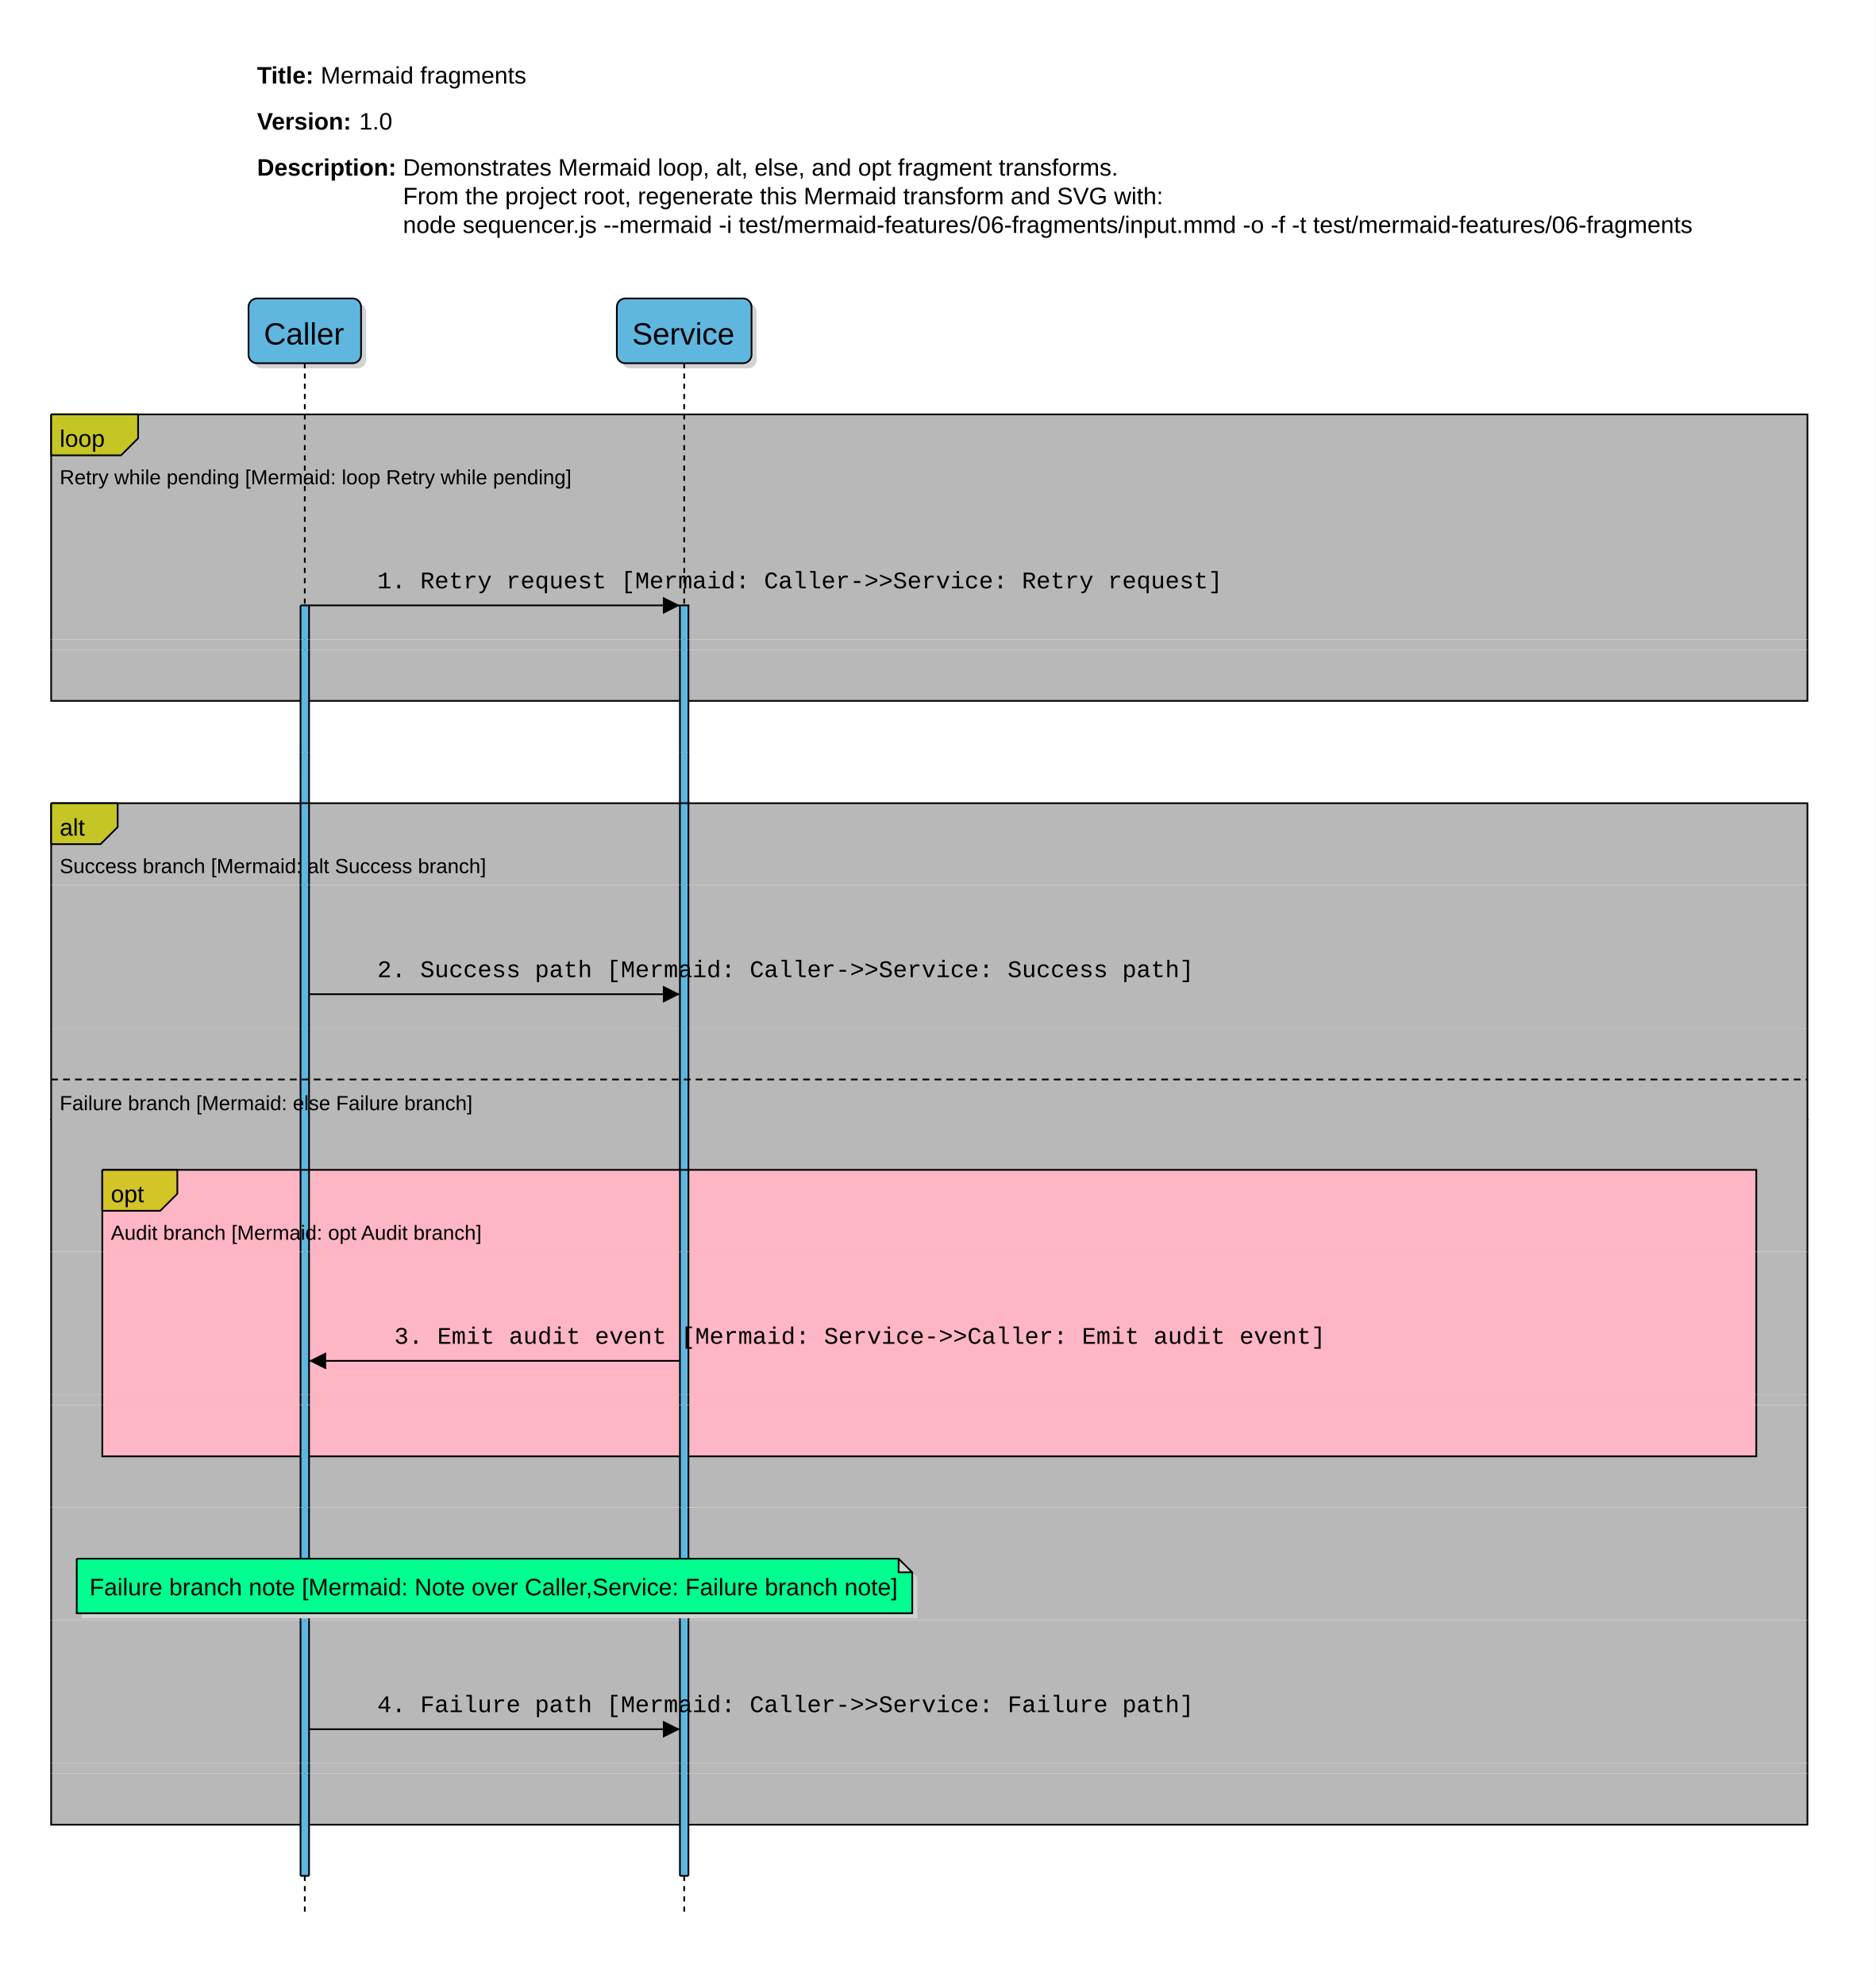
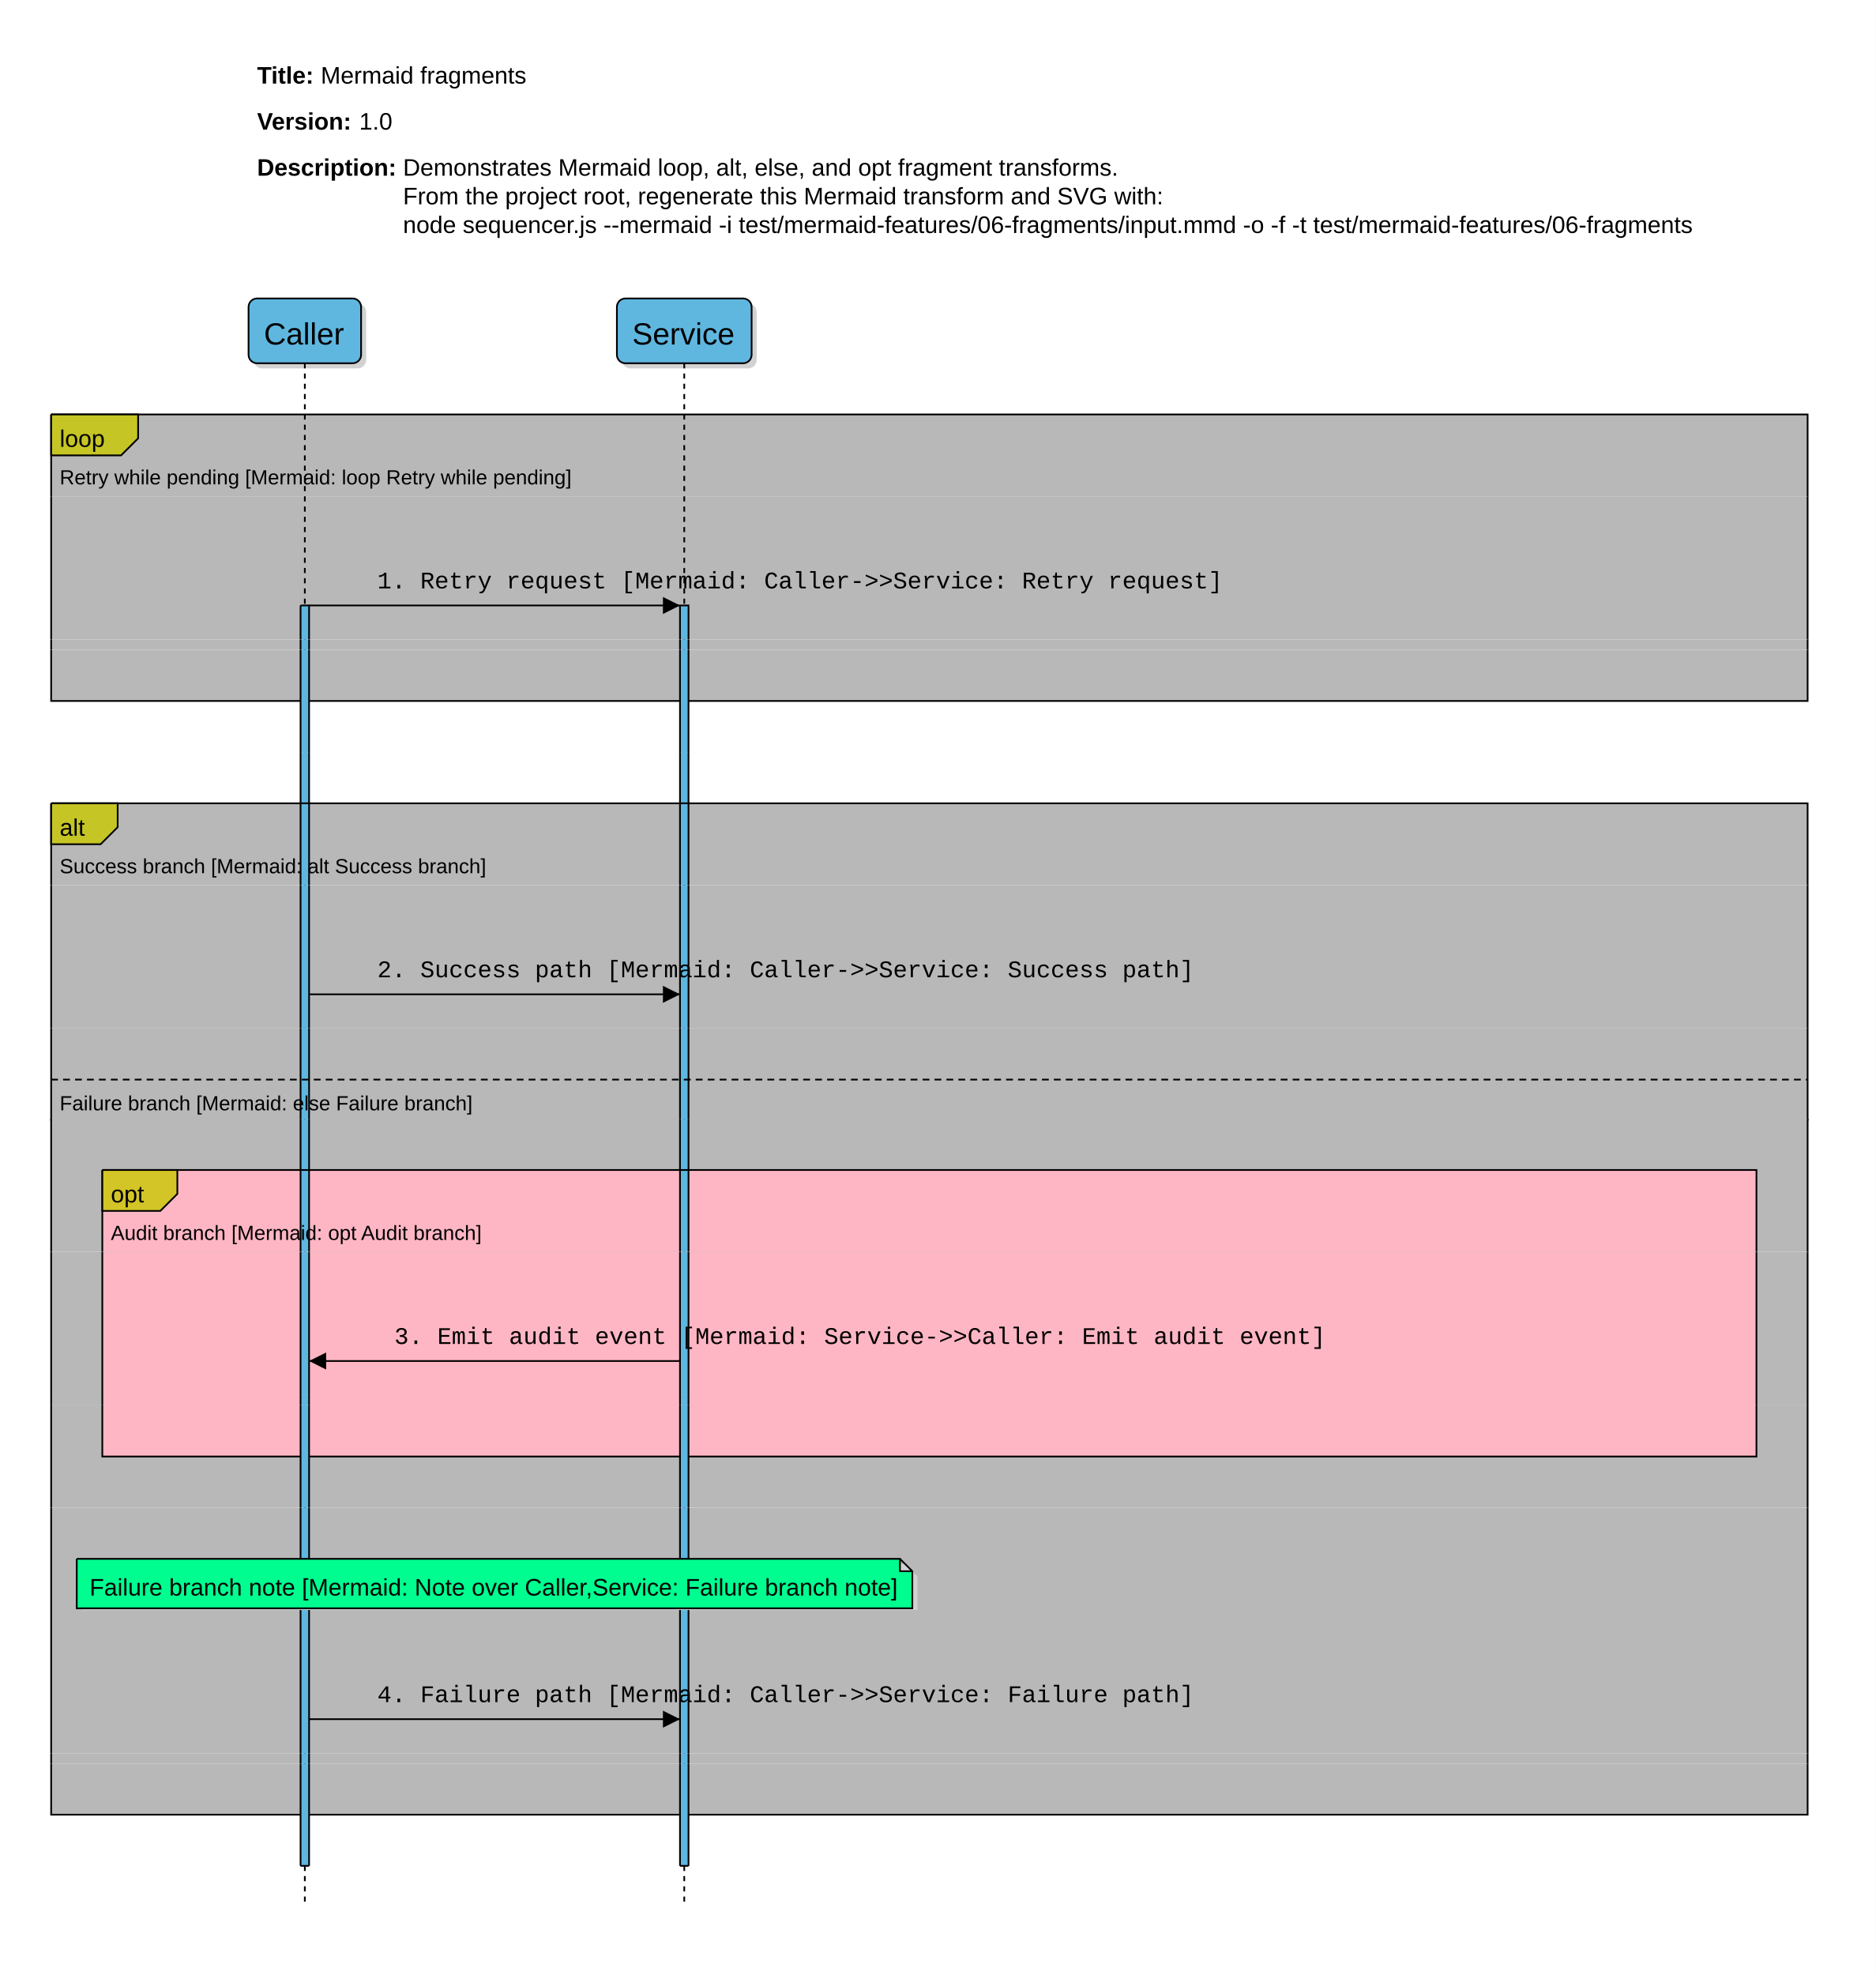
- <svg xmlns="http://www.w3.org/2000/svg" width="1100" height="1164" viewBox="0 0 1100 1164">
+ <svg xmlns="http://www.w3.org/2000/svg" width="1100" height="1158" viewBox="0 0 1100 1158">
  <rect width="100%" height="100%" fill="white" />
-   <path d="M 0 0 L 0 1154 L 1090 1154 L 1090 0 L 0 0" fill="rgb(255, 255, 255)" stroke="none" />
+   <path d="M 0 0 L 0 1148 L 1090 1148 L 1090 0 L 0 0" fill="rgb(255, 255, 255)" stroke="none" />
  <path d="M 145.75 30 L 145.75 57 L 314.75 57 L 314.75 30 L 145.75 30" fill="rgba(0,0,0,0)" stroke="none" />
  <text x="150.75" y="49" fill="rgb(0,0,0)" font-family="Liberation Sans, Arial, Helvetica, sans-serif" font-size="14" xml:space="preserve" font-weight="bold" dominant-baseline="auto">Title:</text>
  <text x="184.19" y="49" fill="rgb(0,0,0)" font-family="Liberation Sans, Arial, Helvetica, sans-serif" font-size="14" xml:space="preserve" dominant-baseline="auto"> </text>
  <text x="188.08" y="49" fill="rgb(0,0,0)" font-family="Liberation Sans, Arial, Helvetica, sans-serif" font-size="14" xml:space="preserve" dominant-baseline="auto">Mermaid fragments</text>
  <path d="M 145.75 57 L 145.75 84 L 235.75 84 L 235.75 57 L 145.75 57" fill="rgba(0,0,0,0)" stroke="none" />
  <text x="150.75" y="76" fill="rgb(0,0,0)" font-family="Liberation Sans, Arial, Helvetica, sans-serif" font-size="14" xml:space="preserve" font-weight="bold" dominant-baseline="auto">Version:</text>
  <text x="206.76" y="76" fill="rgb(0,0,0)" font-family="Liberation Sans, Arial, Helvetica, sans-serif" font-size="14" xml:space="preserve" dominant-baseline="auto"> </text>
  <text x="210.65" y="76" fill="rgb(0,0,0)" font-family="Liberation Sans, Arial, Helvetica, sans-serif" font-size="14" xml:space="preserve" dominant-baseline="auto">1.0</text>
  <path d="M 145.75 84 L 145.75 145 L 999.75 145 L 999.75 84 L 145.75 84" fill="rgba(0,0,0,0)" stroke="none" />
  <text x="150.75" y="103" fill="rgb(0,0,0)" font-family="Liberation Sans, Arial, Helvetica, sans-serif" font-size="14" xml:space="preserve" font-weight="bold" dominant-baseline="auto">Description:</text>
  <text x="232.43" y="103" fill="rgb(0,0,0)" font-family="Liberation Sans, Arial, Helvetica, sans-serif" font-size="14" xml:space="preserve" dominant-baseline="auto"> </text>
  <text x="236.32" y="103" fill="rgb(0,0,0)" font-family="Liberation Sans, Arial, Helvetica, sans-serif" font-size="14" xml:space="preserve" dominant-baseline="auto">Demonstrates Mermaid loop, alt, else, and opt fragment transforms.</text>
  <text x="236.32" y="119.8" fill="rgb(0,0,0)" font-family="Liberation Sans, Arial, Helvetica, sans-serif" font-size="14" xml:space="preserve" dominant-baseline="auto">From the project root, regenerate this Mermaid transform and SVG with:</text>
  <text x="236.32" y="136.6" fill="rgb(0,0,0)" font-family="Liberation Sans, Arial, Helvetica, sans-serif" font-size="14" xml:space="preserve" dominant-baseline="auto">node sequencer.js --mermaid -i test/mermaid-features/06-fragments/input.mmd -o -f -t test/mermaid-features/06-fragments</text>
  <path d="M 148.75 183 L 148.75 211 L 148.75 211 A 5 5 0 0 0 153.75 216 L 209.75 216 L 209.75 216 A 5 5 0 0 0 214.75 211 L 214.75 183 L 214.75 183 A 5 5 0 0 0 209.75 178 L 153.75 178 L 153.75 178 A 5 5 0 0 0 148.75 183" fill="rgb(210,210,210)" stroke="none" />
  <path d="M 145.75 180 L 145.75 208 L 145.75 208 A 5 5 0 0 0 150.75 213 L 206.75 213 L 206.75 213 A 5 5 0 0 0 211.75 208 L 211.75 180 L 211.75 180 A 5 5 0 0 0 206.75 175 L 150.75 175 L 150.75 175 A 5 5 0 0 0 145.75 180" fill="rgb(95,183,224)" stroke="none" />
  <path d="M 145.75 180 L 145.75 208 L 145.75 208 A 5 5 0 0 0 150.75 213 L 206.75 213 L 206.75 213 A 5 5 0 0 0 211.75 208 L 211.75 180 L 211.75 180 A 5 5 0 0 0 206.75 175 L 150.75 175 L 150.75 175 A 5 5 0 0 0 145.75 180" fill="none" stroke="rgb(0, 0, 0)" stroke-width="1" />
  <text x="154.75" y="202" fill="rgb(0,0,0)" font-family="Liberation Sans, Arial, Helvetica, sans-serif" font-size="18" xml:space="preserve" dominant-baseline="auto">Caller</text>
  <path d="M 364.75 183 L 364.75 211 L 364.75 211 A 5 5 0 0 0 369.75 216 L 438.75 216 L 438.75 216 A 5 5 0 0 0 443.75 211 L 443.75 183 L 443.75 183 A 5 5 0 0 0 438.75 178 L 369.75 178 L 369.75 178 A 5 5 0 0 0 364.75 183" fill="rgb(210,210,210)" stroke="none" />
  <path d="M 361.75 180 L 361.75 208 L 361.75 208 A 5 5 0 0 0 366.75 213 L 435.75 213 L 435.75 213 A 5 5 0 0 0 440.75 208 L 440.75 180 L 440.75 180 A 5 5 0 0 0 435.75 175 L 366.75 175 L 366.75 175 A 5 5 0 0 0 361.75 180" fill="rgb(95,183,224)" stroke="none" />
  <path d="M 361.75 180 L 361.75 208 L 361.75 208 A 5 5 0 0 0 366.75 213 L 435.75 213 L 435.75 213 A 5 5 0 0 0 440.75 208 L 440.75 180 L 440.75 180 A 5 5 0 0 0 435.75 175 L 366.75 175 L 366.75 175 A 5 5 0 0 0 361.75 180" fill="none" stroke="rgb(0, 0, 0)" stroke-width="1" />
  <text x="370.75" y="202" fill="rgb(0,0,0)" font-family="Liberation Sans, Arial, Helvetica, sans-serif" font-size="18" xml:space="preserve" dominant-baseline="auto">Service</text>
  <path d="M 30 243 L 30 291 L 1060 291 L 1060 243 L 30 243" fill="rgb(184,184,184)" stroke="none" />
  <path d="M 178.75 213 L 178.75 291" fill="none" stroke="rgb(0,0,0)" stroke-width="1" stroke-dasharray="3,3" />
  <path d="M 401.25 213 L 401.25 291" fill="none" stroke="rgb(0,0,0)" stroke-width="1" stroke-dasharray="3,3" />
  <path d="M 30 243 L 30 291 L 1060 291 L 1060 243 L 30 243" fill="rgba(255,255,255,0)" stroke="none" />
  <path d="M 30 243 L 30 291 M 1060 291 L 1060 243 L 30 243" fill="none" stroke="rgb(0, 0, 0)" stroke-width="1" />
  <path d="M 30 243 L 30 267 L 71 267 L 81 257 L 81 243 L 30 243" fill="rgba(200,200,0,0.8)" stroke="none" />
  <path d="M 30 243 L 30 267 L 71 267 L 81 257 L 81 243 L 30 243" fill="none" stroke="rgb(0, 0, 0)" stroke-width="1" />
  <text x="35" y="262" fill="rgb(0,0,0)" font-family="Liberation Sans, Arial, Helvetica, sans-serif" font-size="14" xml:space="preserve" dominant-baseline="auto">loop </text>
  <text x="35" y="284" fill="rgb(0,0,0)" font-family="Liberation Sans, Arial, Helvetica, sans-serif" font-size="12" xml:space="preserve" dominant-baseline="auto">Retry while pending [Mermaid: loop Retry while pending]</text>
  <path d="M 30 291 L 30 375 L 1060 375 L 1060 291 L 30 291" fill="rgb(184,184,184)" stroke="none" />
  <path d="M 178.75 291 L 178.75 375" fill="none" stroke="rgb(0,0,0)" stroke-width="1" stroke-dasharray="3,3" />
  <path d="M 176.25 355 L 176.25 375 L 181.25 375 L 181.25 355 L 176.25 355" fill="rgb(95,183,224)" stroke="none" />
  <path d="M 176.25 355 L 176.25 375 M 181.25 375 L 181.25 355 L 176.25 355" fill="none" stroke="rgb(0, 0, 0)" stroke-width="1" />
  <path d="M 401.25 291 L 401.25 375" fill="none" stroke="rgb(0,0,0)" stroke-width="1" stroke-dasharray="3,3" />
  <path d="M 398.75 355 L 398.75 375 L 403.75 375 L 403.75 355 L 398.75 355" fill="rgb(95,183,224)" stroke="none" />
  <path d="M 398.75 355 L 398.75 375 M 403.75 375 L 403.75 355 L 398.75 355" fill="none" stroke="rgb(0, 0, 0)" stroke-width="1" />
  <text x="221.25" y="345" fill="rgb(0,0,0)" font-family="Liberation Mono, Courier New, Courier, monospace" font-size="14" xml:space="preserve" dominant-baseline="auto">1. Retry request [Mermaid: Caller-&gt;&gt;Service: Retry request]</text>
  <path d="M 181.25 355 L 398.75 355" fill="none" stroke="rgb(0, 0, 0)" stroke-width="1" />
  <path d="M 388.75 350 L 388.75 360 L 398.75 355" fill="rgb(0, 0, 0)" stroke="none" />
  <path d="M 30 291 L 30 375 L 1060 375 L 1060 291 L 30 291" fill="rgba(255,255,255,0)" stroke="none" />
  <path d="M 30 291 L 30 375 M 1060 375 L 1060 291 M 30 291" fill="none" stroke="rgb(0, 0, 0)" stroke-width="1" />
  <path d="M 30 375 L 30 381 L 1060 381 L 1060 375 L 30 375" fill="rgb(184,184,184)" stroke="none" />
  <path d="M 178.75 375 L 178.75 381" fill="none" stroke="rgb(0,0,0)" stroke-width="1" stroke-dasharray="3,3" />
  <path d="M 176.25 375 L 176.25 381 L 181.25 381 L 181.25 375 L 176.25 375" fill="rgb(95,183,224)" stroke="none" />
  <path d="M 176.25 375 L 176.25 381 M 181.25 381 L 181.25 375 M 176.25 375" fill="none" stroke="rgb(0, 0, 0)" stroke-width="1" />
  <path d="M 401.25 375 L 401.25 381" fill="none" stroke="rgb(0,0,0)" stroke-width="1" stroke-dasharray="3,3" />
  <path d="M 398.75 375 L 398.75 381 L 403.75 381 L 403.75 375 L 398.75 375" fill="rgb(95,183,224)" stroke="none" />
  <path d="M 398.75 375 L 398.75 381 M 403.75 381 L 403.75 375 M 398.75 375" fill="none" stroke="rgb(0, 0, 0)" stroke-width="1" />
  <path d="M 30 375 L 30 381 L 1060 381 L 1060 375 L 30 375" fill="rgba(255,255,255,0)" stroke="none" />
  <path d="M 30 375 L 30 381 M 1060 381 L 1060 375 M 30 375" fill="none" stroke="rgb(0, 0, 0)" stroke-width="1" />
  <path d="M 30 381 L 30 411 L 1060 411 L 1060 381 L 30 381" fill="rgb(184,184,184)" stroke="none" />
  <path d="M 30 381 L 30 411 L 1060 411 L 1060 381 L 30 381" fill="rgba(255,255,255,0)" stroke="none" />
  <path d="M 30 381 L 30 411 L 1060 411 L 1060 381 M 30 381" fill="none" stroke="rgb(0, 0, 0)" stroke-width="1" />
  <path d="M 178.75 381 L 178.75 441" fill="none" stroke="rgb(0,0,0)" stroke-width="1" stroke-dasharray="3,3" />
  <path d="M 176.25 381 L 176.25 441 L 181.25 441 L 181.25 381 L 176.25 381" fill="rgb(95,183,224)" stroke="none" />
  <path d="M 176.25 381 L 176.25 441 M 181.25 441 L 181.25 381 M 176.25 381" fill="none" stroke="rgb(0, 0, 0)" stroke-width="1" />
  <path d="M 401.25 381 L 401.25 441" fill="none" stroke="rgb(0,0,0)" stroke-width="1" stroke-dasharray="3,3" />
  <path d="M 398.75 381 L 398.75 441 L 403.75 441 L 403.75 381 L 398.75 381" fill="rgb(95,183,224)" stroke="none" />
  <path d="M 398.75 381 L 398.75 441 M 403.75 441 L 403.75 381 M 398.75 381" fill="none" stroke="rgb(0, 0, 0)" stroke-width="1" />
  <path d="M 30 471 L 30 519 L 1060 519 L 1060 471 L 30 471" fill="rgb(184,184,184)" stroke="none" />
  <path d="M 178.75 441 L 178.75 519" fill="none" stroke="rgb(0,0,0)" stroke-width="1" stroke-dasharray="3,3" />
  <path d="M 176.25 441 L 176.25 519 L 181.25 519 L 181.25 441 L 176.25 441" fill="rgb(95,183,224)" stroke="none" />
  <path d="M 176.25 441 L 176.25 519 M 181.25 519 L 181.25 441 M 176.25 441" fill="none" stroke="rgb(0, 0, 0)" stroke-width="1" />
  <path d="M 401.25 441 L 401.25 519" fill="none" stroke="rgb(0,0,0)" stroke-width="1" stroke-dasharray="3,3" />
  <path d="M 398.75 441 L 398.75 519 L 403.75 519 L 403.75 441 L 398.75 441" fill="rgb(95,183,224)" stroke="none" />
  <path d="M 398.75 441 L 398.75 519 M 403.75 519 L 403.75 441 M 398.75 441" fill="none" stroke="rgb(0, 0, 0)" stroke-width="1" />
  <path d="M 30 471 L 30 519 L 1060 519 L 1060 471 L 30 471" fill="rgba(255,255,255,0)" stroke="none" />
  <path d="M 30 471 L 30 519 M 1060 519 L 1060 471 L 30 471" fill="none" stroke="rgb(0, 0, 0)" stroke-width="1" />
  <path d="M 30 471 L 30 495 L 59 495 L 69 485 L 69 471 L 30 471" fill="rgba(200,200,0,0.8)" stroke="none" />
  <path d="M 30 471 L 30 495 L 59 495 L 69 485 L 69 471 L 30 471" fill="none" stroke="rgb(0, 0, 0)" stroke-width="1" />
  <text x="35" y="490" fill="rgb(0,0,0)" font-family="Liberation Sans, Arial, Helvetica, sans-serif" font-size="14" xml:space="preserve" dominant-baseline="auto">alt </text>
  <text x="35" y="512" fill="rgb(0,0,0)" font-family="Liberation Sans, Arial, Helvetica, sans-serif" font-size="12" xml:space="preserve" dominant-baseline="auto">Success branch [Mermaid: alt Success branch]</text>
  <path d="M 30 519 L 30 603 L 1060 603 L 1060 519 L 30 519" fill="rgb(184,184,184)" stroke="none" />
  <path d="M 178.75 519 L 178.75 603" fill="none" stroke="rgb(0,0,0)" stroke-width="1" stroke-dasharray="3,3" />
  <path d="M 176.25 519 L 176.25 603 L 181.25 603 L 181.25 519 L 176.25 519" fill="rgb(95,183,224)" stroke="none" />
  <path d="M 176.25 519 L 176.25 603 M 181.25 603 L 181.25 519 M 176.25 519" fill="none" stroke="rgb(0, 0, 0)" stroke-width="1" />
  <path d="M 401.25 519 L 401.25 603" fill="none" stroke="rgb(0,0,0)" stroke-width="1" stroke-dasharray="3,3" />
  <path d="M 398.75 519 L 398.75 603 L 403.75 603 L 403.75 519 L 398.75 519" fill="rgb(95,183,224)" stroke="none" />
  <path d="M 398.75 519 L 398.75 603 M 403.75 603 L 403.75 519 M 398.75 519" fill="none" stroke="rgb(0, 0, 0)" stroke-width="1" />
  <text x="221.25" y="573" fill="rgb(0,0,0)" font-family="Liberation Mono, Courier New, Courier, monospace" font-size="14" xml:space="preserve" dominant-baseline="auto">2. Success path [Mermaid: Caller-&gt;&gt;Service: Success path]</text>
  <path d="M 181.25 583 L 398.75 583" fill="none" stroke="rgb(0, 0, 0)" stroke-width="1" />
  <path d="M 388.75 578 L 388.75 588 L 398.75 583" fill="rgb(0, 0, 0)" stroke="none" />
  <path d="M 30 519 L 30 603 L 1060 603 L 1060 519 L 30 519" fill="rgba(255,255,255,0)" stroke="none" />
  <path d="M 30 519 L 30 603 M 1060 603 L 1060 519 M 30 519" fill="none" stroke="rgb(0, 0, 0)" stroke-width="1" />
  <path d="M 30 603 L 30 657 L 1060 657 L 1060 603 L 30 603" fill="rgb(184,184,184)" stroke="none" />
  <path d="M 178.75 603 L 178.75 657" fill="none" stroke="rgb(0,0,0)" stroke-width="1" stroke-dasharray="3,3" />
  <path d="M 176.25 603 L 176.25 657 L 181.25 657 L 181.25 603 L 176.25 603" fill="rgb(95,183,224)" stroke="none" />
  <path d="M 176.25 603 L 176.25 657 M 181.25 657 L 181.25 603 M 176.25 603" fill="none" stroke="rgb(0, 0, 0)" stroke-width="1" />
  <path d="M 401.25 603 L 401.25 657" fill="none" stroke="rgb(0,0,0)" stroke-width="1" stroke-dasharray="3,3" />
  <path d="M 398.75 603 L 398.75 657 L 403.75 657 L 403.75 603 L 398.75 603" fill="rgb(95,183,224)" stroke="none" />
  <path d="M 398.75 603 L 398.75 657 M 403.75 657 L 403.75 603 M 398.75 603" fill="none" stroke="rgb(0, 0, 0)" stroke-width="1" />
  <path d="M 30 633 L 1060 633" fill="none" stroke="rgb(0,0,0)" stroke-width="1" stroke-dasharray="4,3" />
  <text x="35" y="651" fill="rgb(0,0,0)" font-family="Liberation Sans, Arial, Helvetica, sans-serif" font-size="12" xml:space="preserve" dominant-baseline="auto">Failure branch [Mermaid: else Failure branch]</text>
  <path d="M 30 603 L 30 657 L 1060 657 L 1060 603 L 30 603" fill="rgba(255,255,255,0)" stroke="none" />
  <path d="M 30 603 L 30 657 M 1060 657 L 1060 603 M 30 603" fill="none" stroke="rgb(0, 0, 0)" stroke-width="1" />
  <path d="M 30 656 L 30 734 L 1060 734 L 1060 656 L 30 656" fill="rgb(184,184,184)" stroke="none" />
  <path d="M 60 686 L 60 734 L 1030 734 L 1030 686 L 60 686" fill="rgb(255,182,196)" stroke="none" />
  <path d="M 178.75 656 L 178.75 734" fill="none" stroke="rgb(0,0,0)" stroke-width="1" stroke-dasharray="3,3" />
  <path d="M 176.25 656 L 176.25 734 L 181.25 734 L 181.25 656 L 176.25 656" fill="rgb(95,183,224)" stroke="none" />
  <path d="M 176.25 656 L 176.25 734 M 181.25 734 L 181.25 656 M 176.25 656" fill="none" stroke="rgb(0, 0, 0)" stroke-width="1" />
  <path d="M 401.25 656 L 401.25 734" fill="none" stroke="rgb(0,0,0)" stroke-width="1" stroke-dasharray="3,3" />
  <path d="M 398.75 656 L 398.75 734 L 403.75 734 L 403.75 656 L 398.75 656" fill="rgb(95,183,224)" stroke="none" />
  <path d="M 398.75 656 L 398.75 734 M 403.75 734 L 403.75 656 M 398.75 656" fill="none" stroke="rgb(0, 0, 0)" stroke-width="1" />
  <path d="M 30 656 L 30 734 L 1060 734 L 1060 656 L 30 656" fill="rgba(255,255,255,0)" stroke="none" />
  <path d="M 30 656 L 30 734 M 1060 734 L 1060 656 M 30 656" fill="none" stroke="rgb(0, 0, 0)" stroke-width="1" />
  <path d="M 60 686 L 60 734 L 1030 734 L 1030 686 L 60 686" fill="rgba(255,255,255,0)" stroke="none" />
  <path d="M 60 686 L 60 734 M 1030 734 L 1030 686 L 60 686" fill="none" stroke="rgb(0, 0, 0)" stroke-width="1" />
  <path d="M 60 686 L 60 710 L 94 710 L 104 700 L 104 686 L 60 686" fill="rgba(200,200,0,0.8)" stroke="none" />
  <path d="M 60 686 L 60 710 L 94 710 L 104 700 L 104 686 L 60 686" fill="none" stroke="rgb(0, 0, 0)" stroke-width="1" />
  <text x="65" y="705" fill="rgb(0,0,0)" font-family="Liberation Sans, Arial, Helvetica, sans-serif" font-size="14" xml:space="preserve" dominant-baseline="auto">opt </text>
  <text x="65" y="727" fill="rgb(0,0,0)" font-family="Liberation Sans, Arial, Helvetica, sans-serif" font-size="12" xml:space="preserve" dominant-baseline="auto">Audit branch [Mermaid: opt Audit branch]</text>
  <path d="M 30 734 L 30 818 L 1060 818 L 1060 734 L 30 734" fill="rgb(184,184,184)" stroke="none" />
  <path d="M 60 734 L 60 818 L 1030 818 L 1030 734 L 60 734" fill="rgb(255,182,196)" stroke="none" />
  <path d="M 178.75 734 L 178.75 818" fill="none" stroke="rgb(0,0,0)" stroke-width="1" stroke-dasharray="3,3" />
  <path d="M 176.25 734 L 176.25 818 L 181.25 818 L 181.25 734 L 176.25 734" fill="rgb(95,183,224)" stroke="none" />
  <path d="M 176.25 734 L 176.25 818 M 181.25 818 L 181.25 734 M 176.25 734" fill="none" stroke="rgb(0, 0, 0)" stroke-width="1" />
  <path d="M 401.25 734 L 401.25 818" fill="none" stroke="rgb(0,0,0)" stroke-width="1" stroke-dasharray="3,3" />
  <path d="M 398.75 734 L 398.75 818 L 403.75 818 L 403.75 734 L 398.75 734" fill="rgb(95,183,224)" stroke="none" />
  <path d="M 398.75 734 L 398.75 818 M 403.75 818 L 403.75 734 M 398.75 734" fill="none" stroke="rgb(0, 0, 0)" stroke-width="1" />
  <text x="231.25" y="788" fill="rgb(0,0,0)" font-family="Liberation Mono, Courier New, Courier, monospace" font-size="14" xml:space="preserve" dominant-baseline="auto">3. Emit audit event [Mermaid: Service-&gt;&gt;Caller: Emit audit event]</text>
  <path d="M 398.75 798 L 181.25 798" fill="none" stroke="rgb(0, 0, 0)" stroke-width="1" />
  <path d="M 191.25 793 L 191.25 803 L 181.25 798" fill="rgb(0, 0, 0)" stroke="none" />
  <path d="M 30 734 L 30 818 L 1060 818 L 1060 734 L 30 734" fill="rgba(255,255,255,0)" stroke="none" />
  <path d="M 30 734 L 30 818 M 1060 818 L 1060 734 M 30 734" fill="none" stroke="rgb(0, 0, 0)" stroke-width="1" />
  <path d="M 60 734 L 60 818 L 1030 818 L 1030 734 L 60 734" fill="rgba(255,255,255,0)" stroke="none" />
  <path d="M 60 734 L 60 818 M 1030 818 L 1030 734 M 60 734" fill="none" stroke="rgb(0, 0, 0)" stroke-width="1" />
  <path d="M 30 818 L 30 824 L 1060 824 L 1060 818 L 30 818" fill="rgb(184,184,184)" stroke="none" />
  <path d="M 60 818 L 60 824 L 1030 824 L 1030 818 L 60 818" fill="rgb(255,182,196)" stroke="none" />
  <path d="M 178.75 818 L 178.75 824" fill="none" stroke="rgb(0,0,0)" stroke-width="1" stroke-dasharray="3,3" />
  <path d="M 176.25 818 L 176.25 824 L 181.25 824 L 181.25 818 L 176.25 818" fill="rgb(95,183,224)" stroke="none" />
  <path d="M 176.25 818 L 176.25 824 M 181.25 824 L 181.25 818 M 176.25 818" fill="none" stroke="rgb(0, 0, 0)" stroke-width="1" />
  <path d="M 401.25 818 L 401.25 824" fill="none" stroke="rgb(0,0,0)" stroke-width="1" stroke-dasharray="3,3" />
  <path d="M 398.75 818 L 398.75 824 L 403.75 824 L 403.75 818 L 398.75 818" fill="rgb(95,183,224)" stroke="none" />
  <path d="M 398.75 818 L 398.75 824 M 403.75 824 L 403.75 818 M 398.75 818" fill="none" stroke="rgb(0, 0, 0)" stroke-width="1" />
  <path d="M 30 818 L 30 824 L 1060 824 L 1060 818 L 30 818" fill="rgba(255,255,255,0)" stroke="none" />
  <path d="M 30 818 L 30 824 M 1060 824 L 1060 818 M 30 818" fill="none" stroke="rgb(0, 0, 0)" stroke-width="1" />
  <path d="M 60 818 L 60 824 L 1030 824 L 1030 818 L 60 818" fill="rgba(255,255,255,0)" stroke="none" />
  <path d="M 60 818 L 60 824 M 1030 824 L 1030 818 M 60 818" fill="none" stroke="rgb(0, 0, 0)" stroke-width="1" />
  <path d="M 30 824 L 30 884 L 1060 884 L 1060 824 L 30 824" fill="rgb(184,184,184)" stroke="none" />
  <path d="M 60 824 L 60 854 L 1030 854 L 1030 824 L 60 824" fill="rgb(255,182,196)" stroke="none" />
  <path d="M 30 824 L 30 884 L 1060 884 L 1060 824 L 30 824" fill="rgba(255,255,255,0)" stroke="none" />
  <path d="M 30 824 L 30 884 M 1060 884 L 1060 824 M 30 824" fill="none" stroke="rgb(0, 0, 0)" stroke-width="1" />
  <path d="M 60 824 L 60 854 L 1030 854 L 1030 824 L 60 824" fill="rgba(255,255,255,0)" stroke="none" />
  <path d="M 60 824 L 60 854 L 1030 854 L 1030 824 M 60 824" fill="none" stroke="rgb(0, 0, 0)" stroke-width="1" />
  <path d="M 178.75 824 L 178.75 884" fill="none" stroke="rgb(0,0,0)" stroke-width="1" stroke-dasharray="3,3" />
  <path d="M 176.25 824 L 176.25 884 L 181.25 884 L 181.25 824 L 176.25 824" fill="rgb(95,183,224)" stroke="none" />
  <path d="M 176.25 824 L 176.25 884 M 181.25 884 L 181.25 824 M 176.25 824" fill="none" stroke="rgb(0, 0, 0)" stroke-width="1" />
  <path d="M 401.25 824 L 401.25 884" fill="none" stroke="rgb(0,0,0)" stroke-width="1" stroke-dasharray="3,3" />
  <path d="M 398.75 824 L 398.75 884 L 403.75 884 L 403.75 824 L 398.75 824" fill="rgb(95,183,224)" stroke="none" />
  <path d="M 398.75 824 L 398.75 884 M 403.75 884 L 403.75 824 M 398.75 824" fill="none" stroke="rgb(0, 0, 0)" stroke-width="1" />
-   <path d="M 123 917 M 605 917 M 613 925 M 613 949 M 123 949 M 123 917" fill="rgb(210,210,210)" stroke="none" />
-   <path d="M 120 914 M 602 914 M 602 922 M 610 922 M 610 946 M 120 946 M 120 914" fill="rgb(0,253,144)" stroke="none" />
-   <path d="M 120 914 M 602 914 M 602 922 M 610 922 M 602 914 M 610 922 M 610 946 M 120 946 M 120 914" fill="none" stroke="rgb(0, 0, 0)" stroke-width="1" />
-   <path d="M 48 917 M 530 917 M 538 925 M 538 949 M 48 949 M 48 917" fill="rgb(210,210,210)" stroke="none" />
-   <path d="M 45 914 M 527 914 M 527 922 M 535 922 M 535 946 M 45 946 M 45 914" fill="rgb(0,253,144)" stroke="none" />
-   <path d="M 45 914 M 527 914 M 527 922 M 535 922 M 527 914 M 535 922 M 535 946 M 45 946 M 45 914" fill="none" stroke="rgb(0, 0, 0)" stroke-width="1" />
-   <path d="M 30 884 L 30 950 L 1060 950 L 1060 884 L 30 884" fill="rgb(184,184,184)" stroke="none" />
-   <path d="M 178.75 884 L 178.75 950" fill="none" stroke="rgb(0,0,0)" stroke-width="1" stroke-dasharray="3,3" />
-   <path d="M 176.25 884 L 176.25 950 L 181.25 950 L 181.25 884 L 176.25 884" fill="rgb(95,183,224)" stroke="none" />
-   <path d="M 176.25 884 L 176.25 950 M 181.25 950 L 181.25 884 M 176.25 884" fill="none" stroke="rgb(0, 0, 0)" stroke-width="1" />
-   <path d="M 401.25 884 L 401.25 950" fill="none" stroke="rgb(0,0,0)" stroke-width="1" stroke-dasharray="3,3" />
-   <path d="M 398.75 884 L 398.75 950 L 403.75 950 L 403.75 884 L 398.75 884" fill="rgb(95,183,224)" stroke="none" />
-   <path d="M 398.75 884 L 398.75 950 M 403.75 950 L 403.75 884 M 398.75 884" fill="none" stroke="rgb(0, 0, 0)" stroke-width="1" />
-   <path d="M 48 917 L 530 917 L 538 925 L 538 949 L 48 949 L 48 917" fill="rgb(210,210,210)" stroke="none" />
-   <path d="M 45 914 L 527 914 L 527 922 L 535 922 L 535 946 L 45 946 L 45 914" fill="rgb(0,253,144)" stroke="none" />
-   <path d="M 45 914 L 527 914 L 527 922 L 535 922 M 527 914 L 535 922 L 535 946 L 45 946 L 45 914" fill="none" stroke="rgb(0, 0, 0)" stroke-width="1" />
-   <path d="M 45 914 M 45 946 M 535 946 M 535 914 M 45 914" fill="none" stroke="rgb(0, 0, 0)" stroke-width="1" />
+   <path d="M 123 917 M 605.75 917 M 613 924.25 M 613 946 M 123 946 M 123 917" fill="rgb(210,210,210)" stroke="none" />
+   <path d="M 120 914 M 602.75 914 M 602.75 921.25 M 610 921.25 M 610 943 M 120 943 M 120 914" fill="rgb(0,253,144)" stroke="none" />
+   <path d="M 120 914 M 602.75 914 M 602.75 921.25 M 610 921.25 M 602.75 914 M 610 921.25 M 610 943 M 120 943 M 120 914" fill="none" stroke="rgb(0, 0, 0)" stroke-width="1" />
+   <path d="M 48 917 M 530.75 917 M 538 924.25 M 538 946 M 48 946 M 48 917" fill="rgb(210,210,210)" stroke="none" />
+   <path d="M 45 914 M 527.75 914 M 527.75 921.25 M 535 921.25 M 535 943 M 45 943 M 45 914" fill="rgb(0,253,144)" stroke="none" />
+   <path d="M 45 914 M 527.75 914 M 527.75 921.25 M 535 921.25 M 527.75 914 M 535 921.25 M 535 943 M 45 943 M 45 914" fill="none" stroke="rgb(0, 0, 0)" stroke-width="1" />
+   <path d="M 30 884 L 30 944 L 1060 944 L 1060 884 L 30 884" fill="rgb(184,184,184)" stroke="none" />
+   <path d="M 178.75 884 L 178.75 944" fill="none" stroke="rgb(0,0,0)" stroke-width="1" stroke-dasharray="3,3" />
+   <path d="M 176.25 884 L 176.25 944 L 181.25 944 L 181.25 884 L 176.25 884" fill="rgb(95,183,224)" stroke="none" />
+   <path d="M 176.25 884 L 176.25 944 M 181.25 944 L 181.25 884 M 176.25 884" fill="none" stroke="rgb(0, 0, 0)" stroke-width="1" />
+   <path d="M 401.25 884 L 401.25 944" fill="none" stroke="rgb(0,0,0)" stroke-width="1" stroke-dasharray="3,3" />
+   <path d="M 398.75 884 L 398.75 944 L 403.75 944 L 403.75 884 L 398.75 884" fill="rgb(95,183,224)" stroke="none" />
+   <path d="M 398.75 884 L 398.75 944 M 403.75 944 L 403.75 884 M 398.75 884" fill="none" stroke="rgb(0, 0, 0)" stroke-width="1" />
+   <path d="M 48 917 L 530.75 917 L 538 924.25 L 538 946 L 48 946 L 48 917" fill="rgb(210,210,210)" stroke="none" />
+   <path d="M 45 914 L 527.75 914 L 527.75 921.25 L 535 921.25 L 535 943 L 45 943 L 45 914" fill="rgb(0,253,144)" stroke="none" />
+   <path d="M 45 914 L 527.75 914 L 527.75 921.25 L 535 921.25 M 527.75 914 L 535 921.25 L 535 943 L 45 943 L 45 914" fill="none" stroke="rgb(0, 0, 0)" stroke-width="1" />
+   <path d="M 45 914 M 45 943 M 535 943 M 535 914 M 45 914" fill="none" stroke="rgb(0, 0, 0)" stroke-width="1" />
  <text x="52.5" y="935.5" fill="rgb(0, 0, 0)" font-family="Liberation Sans, Arial, Helvetica, sans-serif" font-size="14" xml:space="preserve" dominant-baseline="auto">Failure branch note [Mermaid: Note over Caller,Service: Failure branch note]</text>
-   <path d="M 30 884 L 30 950 L 1060 950 L 1060 884 L 30 884" fill="rgba(255,255,255,0)" stroke="none" />
-   <path d="M 30 884 L 30 950 M 1060 950 L 1060 884 M 30 884" fill="none" stroke="rgb(0, 0, 0)" stroke-width="1" />
-   <path d="M 30 950 L 30 1034 L 1060 1034 L 1060 950 L 30 950" fill="rgb(184,184,184)" stroke="none" />
-   <path d="M 178.75 950 L 178.75 1034" fill="none" stroke="rgb(0,0,0)" stroke-width="1" stroke-dasharray="3,3" />
-   <path d="M 176.25 950 L 176.25 1034 L 181.25 1034 L 181.25 950 L 176.25 950" fill="rgb(95,183,224)" stroke="none" />
-   <path d="M 176.25 950 L 176.25 1034 M 181.25 1034 L 181.25 950 M 176.25 950" fill="none" stroke="rgb(0, 0, 0)" stroke-width="1" />
-   <path d="M 401.25 950 L 401.25 1034" fill="none" stroke="rgb(0,0,0)" stroke-width="1" stroke-dasharray="3,3" />
-   <path d="M 398.75 950 L 398.75 1034 L 403.75 1034 L 403.75 950 L 398.75 950" fill="rgb(95,183,224)" stroke="none" />
-   <path d="M 398.75 950 L 398.75 1034 M 403.75 1034 L 403.75 950 M 398.75 950" fill="none" stroke="rgb(0, 0, 0)" stroke-width="1" />
-   <text x="221.25" y="1004" fill="rgb(0,0,0)" font-family="Liberation Mono, Courier New, Courier, monospace" font-size="14" xml:space="preserve" dominant-baseline="auto">4. Failure path [Mermaid: Caller-&gt;&gt;Service: Failure path]</text>
-   <path d="M 181.25 1014 L 398.75 1014" fill="none" stroke="rgb(0, 0, 0)" stroke-width="1" />
-   <path d="M 388.75 1009 L 388.75 1019 L 398.75 1014" fill="rgb(0, 0, 0)" stroke="none" />
-   <path d="M 30 950 L 30 1034 L 1060 1034 L 1060 950 L 30 950" fill="rgba(255,255,255,0)" stroke="none" />
-   <path d="M 30 950 L 30 1034 M 1060 1034 L 1060 950 M 30 950" fill="none" stroke="rgb(0, 0, 0)" stroke-width="1" />
-   <path d="M 30 1034 L 30 1040 L 1060 1040 L 1060 1034 L 30 1034" fill="rgb(184,184,184)" stroke="none" />
-   <path d="M 178.75 1034 L 178.75 1040" fill="none" stroke="rgb(0,0,0)" stroke-width="1" stroke-dasharray="3,3" />
-   <path d="M 176.25 1034 L 176.25 1040 L 181.25 1040 L 181.25 1034 L 176.25 1034" fill="rgb(95,183,224)" stroke="none" />
-   <path d="M 176.25 1034 L 176.25 1040 M 181.25 1040 L 181.25 1034 M 176.25 1034" fill="none" stroke="rgb(0, 0, 0)" stroke-width="1" />
-   <path d="M 401.25 1034 L 401.25 1040" fill="none" stroke="rgb(0,0,0)" stroke-width="1" stroke-dasharray="3,3" />
-   <path d="M 398.75 1034 L 398.75 1040 L 403.75 1040 L 403.75 1034 L 398.75 1034" fill="rgb(95,183,224)" stroke="none" />
-   <path d="M 398.75 1034 L 398.75 1040 M 403.75 1040 L 403.75 1034 M 398.75 1034" fill="none" stroke="rgb(0, 0, 0)" stroke-width="1" />
-   <path d="M 30 1034 L 30 1040 L 1060 1040 L 1060 1034 L 30 1034" fill="rgba(255,255,255,0)" stroke="none" />
-   <path d="M 30 1034 L 30 1040 M 1060 1040 L 1060 1034 M 30 1034" fill="none" stroke="rgb(0, 0, 0)" stroke-width="1" />
-   <path d="M 30 1040 L 30 1070 L 1060 1070 L 1060 1040 L 30 1040" fill="rgb(184,184,184)" stroke="none" />
-   <path d="M 30 1040 L 30 1070 L 1060 1070 L 1060 1040 L 30 1040" fill="rgba(255,255,255,0)" stroke="none" />
-   <path d="M 30 1040 L 30 1070 L 1060 1070 L 1060 1040 M 30 1040" fill="none" stroke="rgb(0, 0, 0)" stroke-width="1" />
-   <path d="M 178.75 1040 L 178.75 1100" fill="none" stroke="rgb(0,0,0)" stroke-width="1" stroke-dasharray="3,3" />
-   <path d="M 176.25 1040 L 176.25 1100 L 181.25 1100 L 181.25 1040 L 176.25 1040" fill="rgb(95,183,224)" stroke="none" />
-   <path d="M 176.25 1040 L 176.25 1100 M 181.25 1100 L 181.25 1040 M 176.25 1040" fill="none" stroke="rgb(0, 0, 0)" stroke-width="1" />
-   <path d="M 401.25 1040 L 401.25 1100" fill="none" stroke="rgb(0,0,0)" stroke-width="1" stroke-dasharray="3,3" />
-   <path d="M 398.75 1040 L 398.75 1100 L 403.75 1100 L 403.75 1040 L 398.75 1040" fill="rgb(95,183,224)" stroke="none" />
-   <path d="M 398.75 1040 L 398.75 1100 M 403.75 1100 L 403.75 1040 M 398.75 1040" fill="none" stroke="rgb(0, 0, 0)" stroke-width="1" />
-   <path d="M 178.75 1100 L 178.75 1124" fill="none" stroke="rgb(0,0,0)" stroke-width="1" stroke-dasharray="3,3" />
-   <path d="M 176.25 1100 L 181.25 1100" fill="none" stroke="rgb(0, 0, 0)" stroke-width="1" />
-   <path d="M 401.25 1100 L 401.25 1124" fill="none" stroke="rgb(0,0,0)" stroke-width="1" stroke-dasharray="3,3" />
-   <path d="M 398.75 1100 L 403.75 1100" fill="none" stroke="rgb(0, 0, 0)" stroke-width="1" />
+   <path d="M 30 884 L 30 944 L 1060 944 L 1060 884 L 30 884" fill="rgba(255,255,255,0)" stroke="none" />
+   <path d="M 30 884 L 30 944 M 1060 944 L 1060 884 M 30 884" fill="none" stroke="rgb(0, 0, 0)" stroke-width="1" />
+   <path d="M 30 944 L 30 1028 L 1060 1028 L 1060 944 L 30 944" fill="rgb(184,184,184)" stroke="none" />
+   <path d="M 178.75 944 L 178.75 1028" fill="none" stroke="rgb(0,0,0)" stroke-width="1" stroke-dasharray="3,3" />
+   <path d="M 176.25 944 L 176.25 1028 L 181.25 1028 L 181.25 944 L 176.25 944" fill="rgb(95,183,224)" stroke="none" />
+   <path d="M 176.25 944 L 176.25 1028 M 181.25 1028 L 181.25 944 M 176.25 944" fill="none" stroke="rgb(0, 0, 0)" stroke-width="1" />
+   <path d="M 401.25 944 L 401.25 1028" fill="none" stroke="rgb(0,0,0)" stroke-width="1" stroke-dasharray="3,3" />
+   <path d="M 398.75 944 L 398.75 1028 L 403.75 1028 L 403.75 944 L 398.75 944" fill="rgb(95,183,224)" stroke="none" />
+   <path d="M 398.75 944 L 398.75 1028 M 403.75 1028 L 403.75 944 M 398.75 944" fill="none" stroke="rgb(0, 0, 0)" stroke-width="1" />
+   <text x="221.25" y="998" fill="rgb(0,0,0)" font-family="Liberation Mono, Courier New, Courier, monospace" font-size="14" xml:space="preserve" dominant-baseline="auto">4. Failure path [Mermaid: Caller-&gt;&gt;Service: Failure path]</text>
+   <path d="M 181.25 1008 L 398.75 1008" fill="none" stroke="rgb(0, 0, 0)" stroke-width="1" />
+   <path d="M 388.75 1003 L 388.75 1013 L 398.75 1008" fill="rgb(0, 0, 0)" stroke="none" />
+   <path d="M 30 944 L 30 1028 L 1060 1028 L 1060 944 L 30 944" fill="rgba(255,255,255,0)" stroke="none" />
+   <path d="M 30 944 L 30 1028 M 1060 1028 L 1060 944 M 30 944" fill="none" stroke="rgb(0, 0, 0)" stroke-width="1" />
+   <path d="M 30 1028 L 30 1034 L 1060 1034 L 1060 1028 L 30 1028" fill="rgb(184,184,184)" stroke="none" />
+   <path d="M 178.75 1028 L 178.75 1034" fill="none" stroke="rgb(0,0,0)" stroke-width="1" stroke-dasharray="3,3" />
+   <path d="M 176.25 1028 L 176.25 1034 L 181.25 1034 L 181.25 1028 L 176.25 1028" fill="rgb(95,183,224)" stroke="none" />
+   <path d="M 176.25 1028 L 176.25 1034 M 181.25 1034 L 181.25 1028 M 176.25 1028" fill="none" stroke="rgb(0, 0, 0)" stroke-width="1" />
+   <path d="M 401.25 1028 L 401.25 1034" fill="none" stroke="rgb(0,0,0)" stroke-width="1" stroke-dasharray="3,3" />
+   <path d="M 398.75 1028 L 398.75 1034 L 403.75 1034 L 403.75 1028 L 398.75 1028" fill="rgb(95,183,224)" stroke="none" />
+   <path d="M 398.75 1028 L 398.75 1034 M 403.75 1034 L 403.75 1028 M 398.75 1028" fill="none" stroke="rgb(0, 0, 0)" stroke-width="1" />
+   <path d="M 30 1028 L 30 1034 L 1060 1034 L 1060 1028 L 30 1028" fill="rgba(255,255,255,0)" stroke="none" />
+   <path d="M 30 1028 L 30 1034 M 1060 1034 L 1060 1028 M 30 1028" fill="none" stroke="rgb(0, 0, 0)" stroke-width="1" />
+   <path d="M 30 1034 L 30 1064 L 1060 1064 L 1060 1034 L 30 1034" fill="rgb(184,184,184)" stroke="none" />
+   <path d="M 30 1034 L 30 1064 L 1060 1064 L 1060 1034 L 30 1034" fill="rgba(255,255,255,0)" stroke="none" />
+   <path d="M 30 1034 L 30 1064 L 1060 1064 L 1060 1034 M 30 1034" fill="none" stroke="rgb(0, 0, 0)" stroke-width="1" />
+   <path d="M 178.75 1034 L 178.75 1094" fill="none" stroke="rgb(0,0,0)" stroke-width="1" stroke-dasharray="3,3" />
+   <path d="M 176.25 1034 L 176.25 1094 L 181.25 1094 L 181.25 1034 L 176.25 1034" fill="rgb(95,183,224)" stroke="none" />
+   <path d="M 176.25 1034 L 176.25 1094 M 181.25 1094 L 181.25 1034 M 176.25 1034" fill="none" stroke="rgb(0, 0, 0)" stroke-width="1" />
+   <path d="M 401.25 1034 L 401.25 1094" fill="none" stroke="rgb(0,0,0)" stroke-width="1" stroke-dasharray="3,3" />
+   <path d="M 398.75 1034 L 398.75 1094 L 403.75 1094 L 403.75 1034 L 398.75 1034" fill="rgb(95,183,224)" stroke="none" />
+   <path d="M 398.75 1034 L 398.75 1094 M 403.75 1094 L 403.75 1034 M 398.75 1034" fill="none" stroke="rgb(0, 0, 0)" stroke-width="1" />
+   <path d="M 178.75 1094 L 178.75 1118" fill="none" stroke="rgb(0,0,0)" stroke-width="1" stroke-dasharray="3,3" />
+   <path d="M 176.25 1094 L 181.25 1094" fill="none" stroke="rgb(0, 0, 0)" stroke-width="1" />
+   <path d="M 401.25 1094 L 401.25 1118" fill="none" stroke="rgb(0,0,0)" stroke-width="1" stroke-dasharray="3,3" />
+   <path d="M 398.75 1094 L 403.75 1094" fill="none" stroke="rgb(0, 0, 0)" stroke-width="1" />
</svg>
